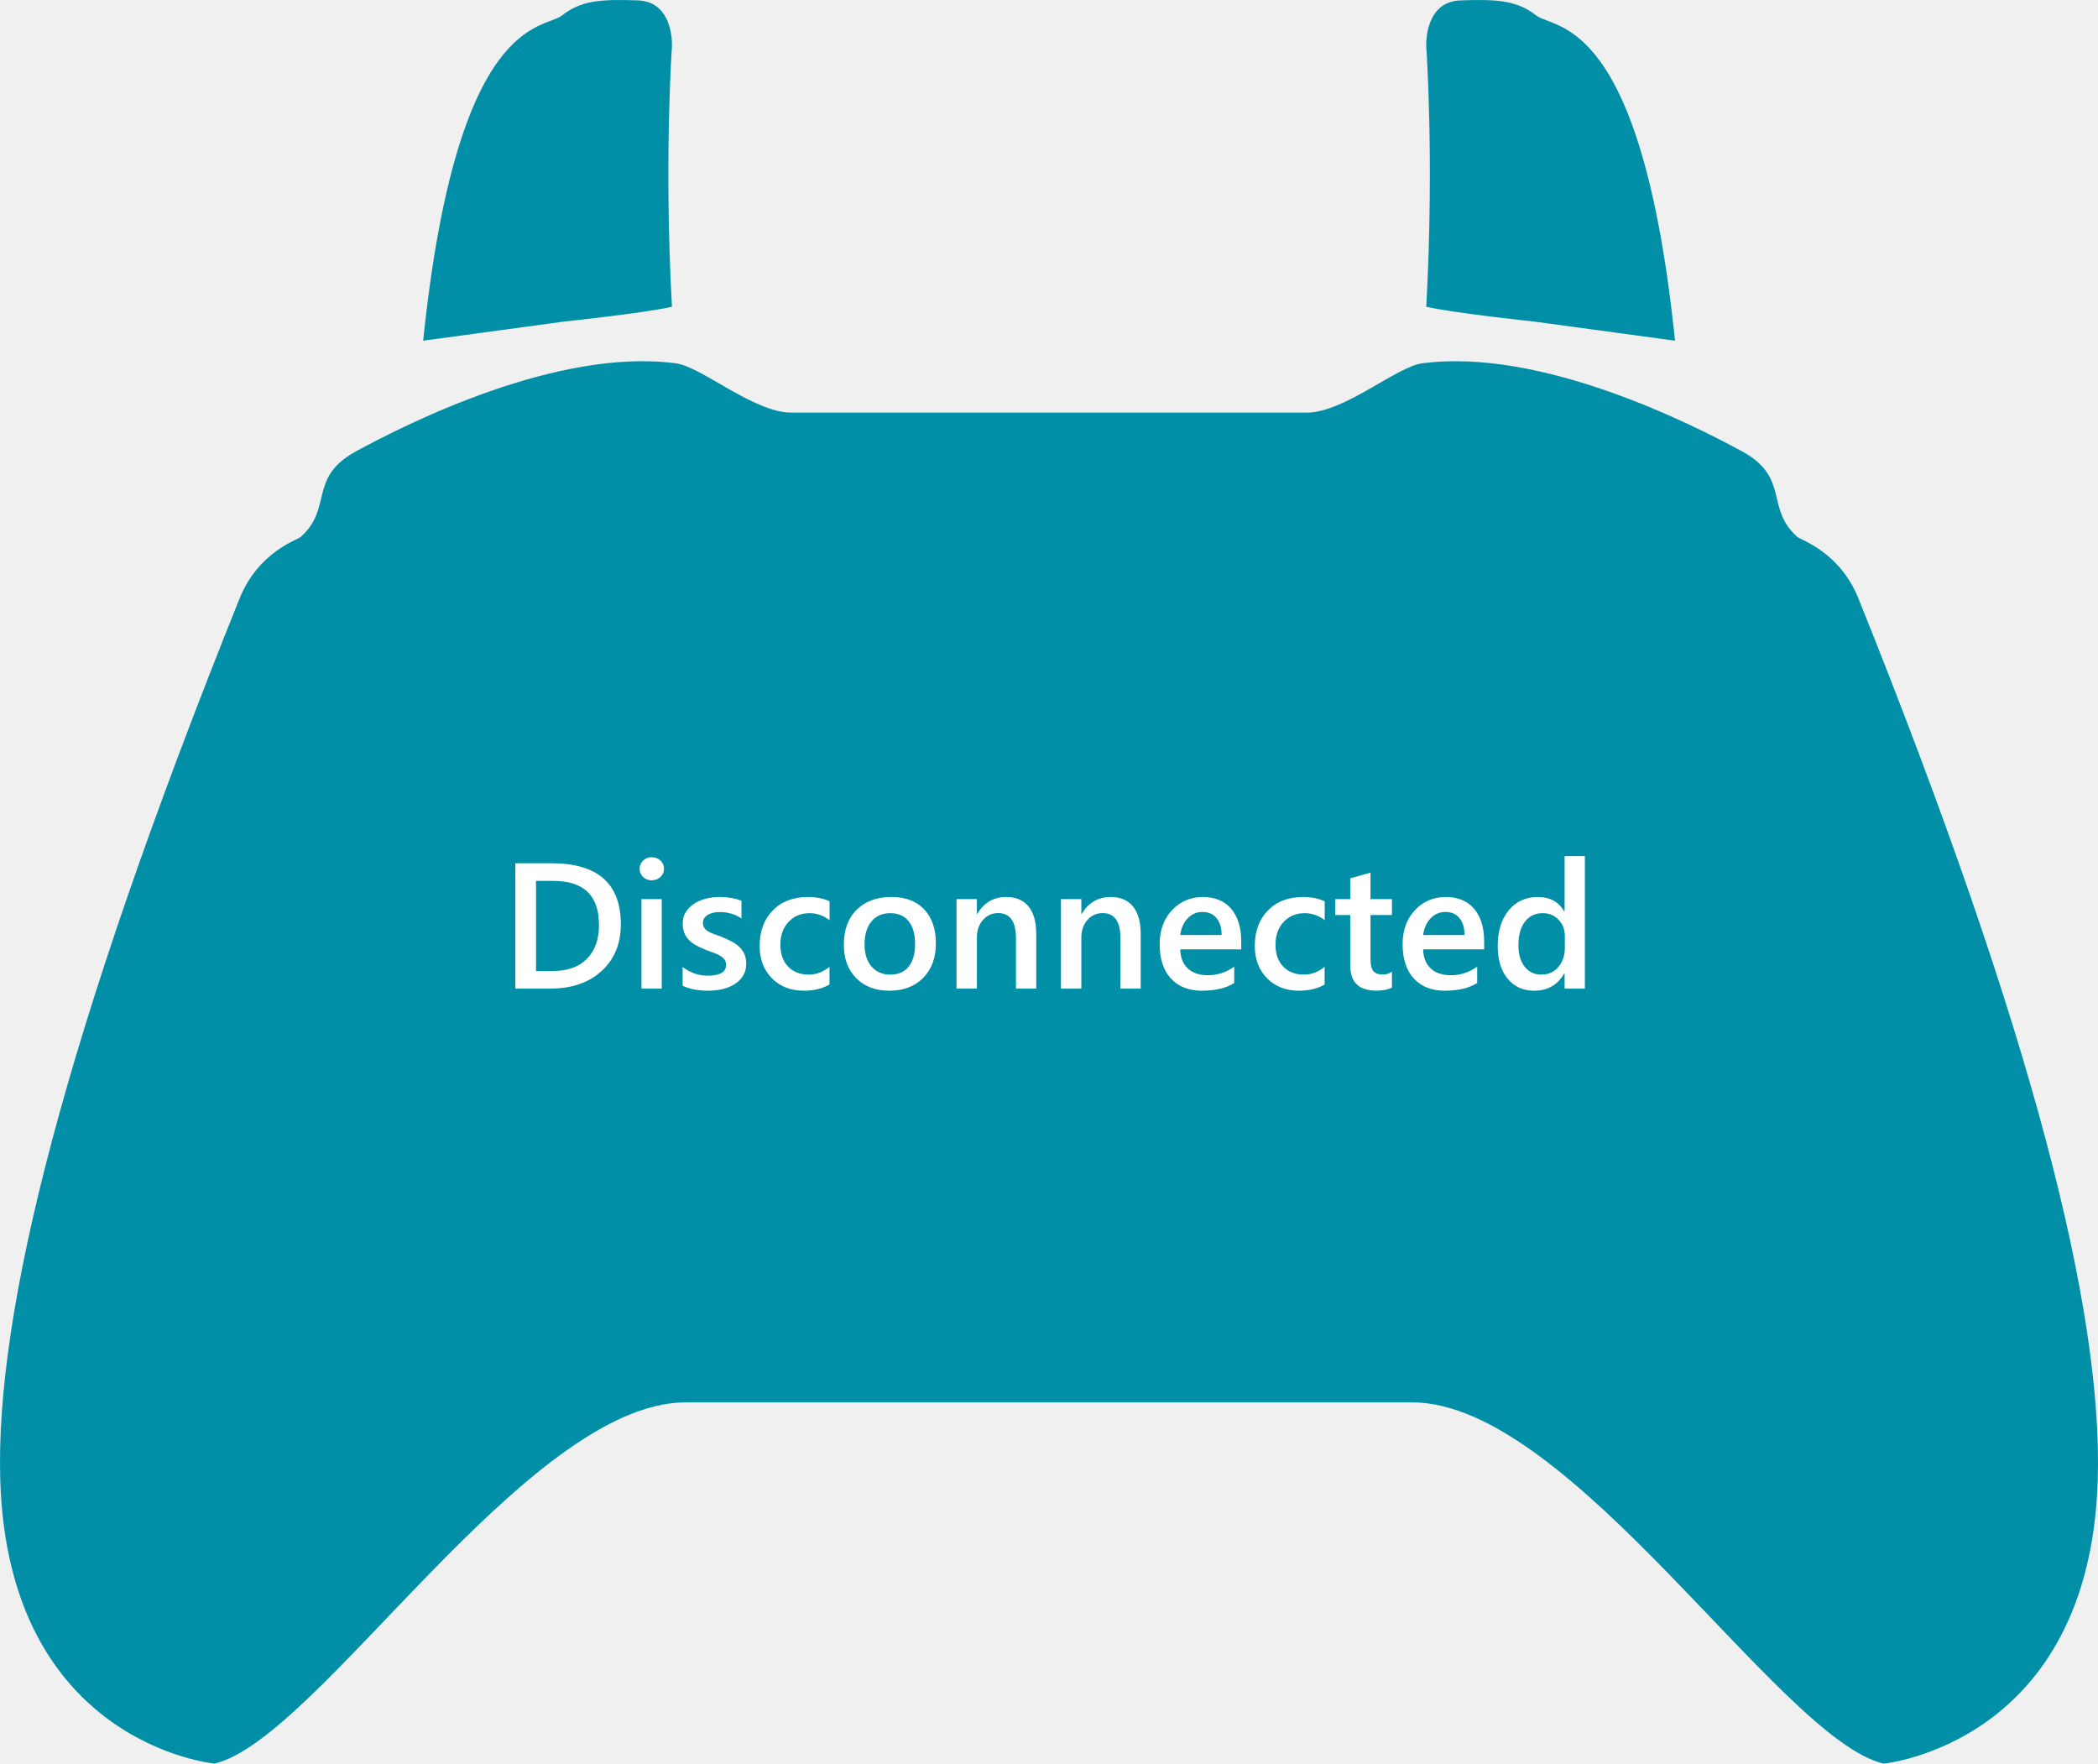
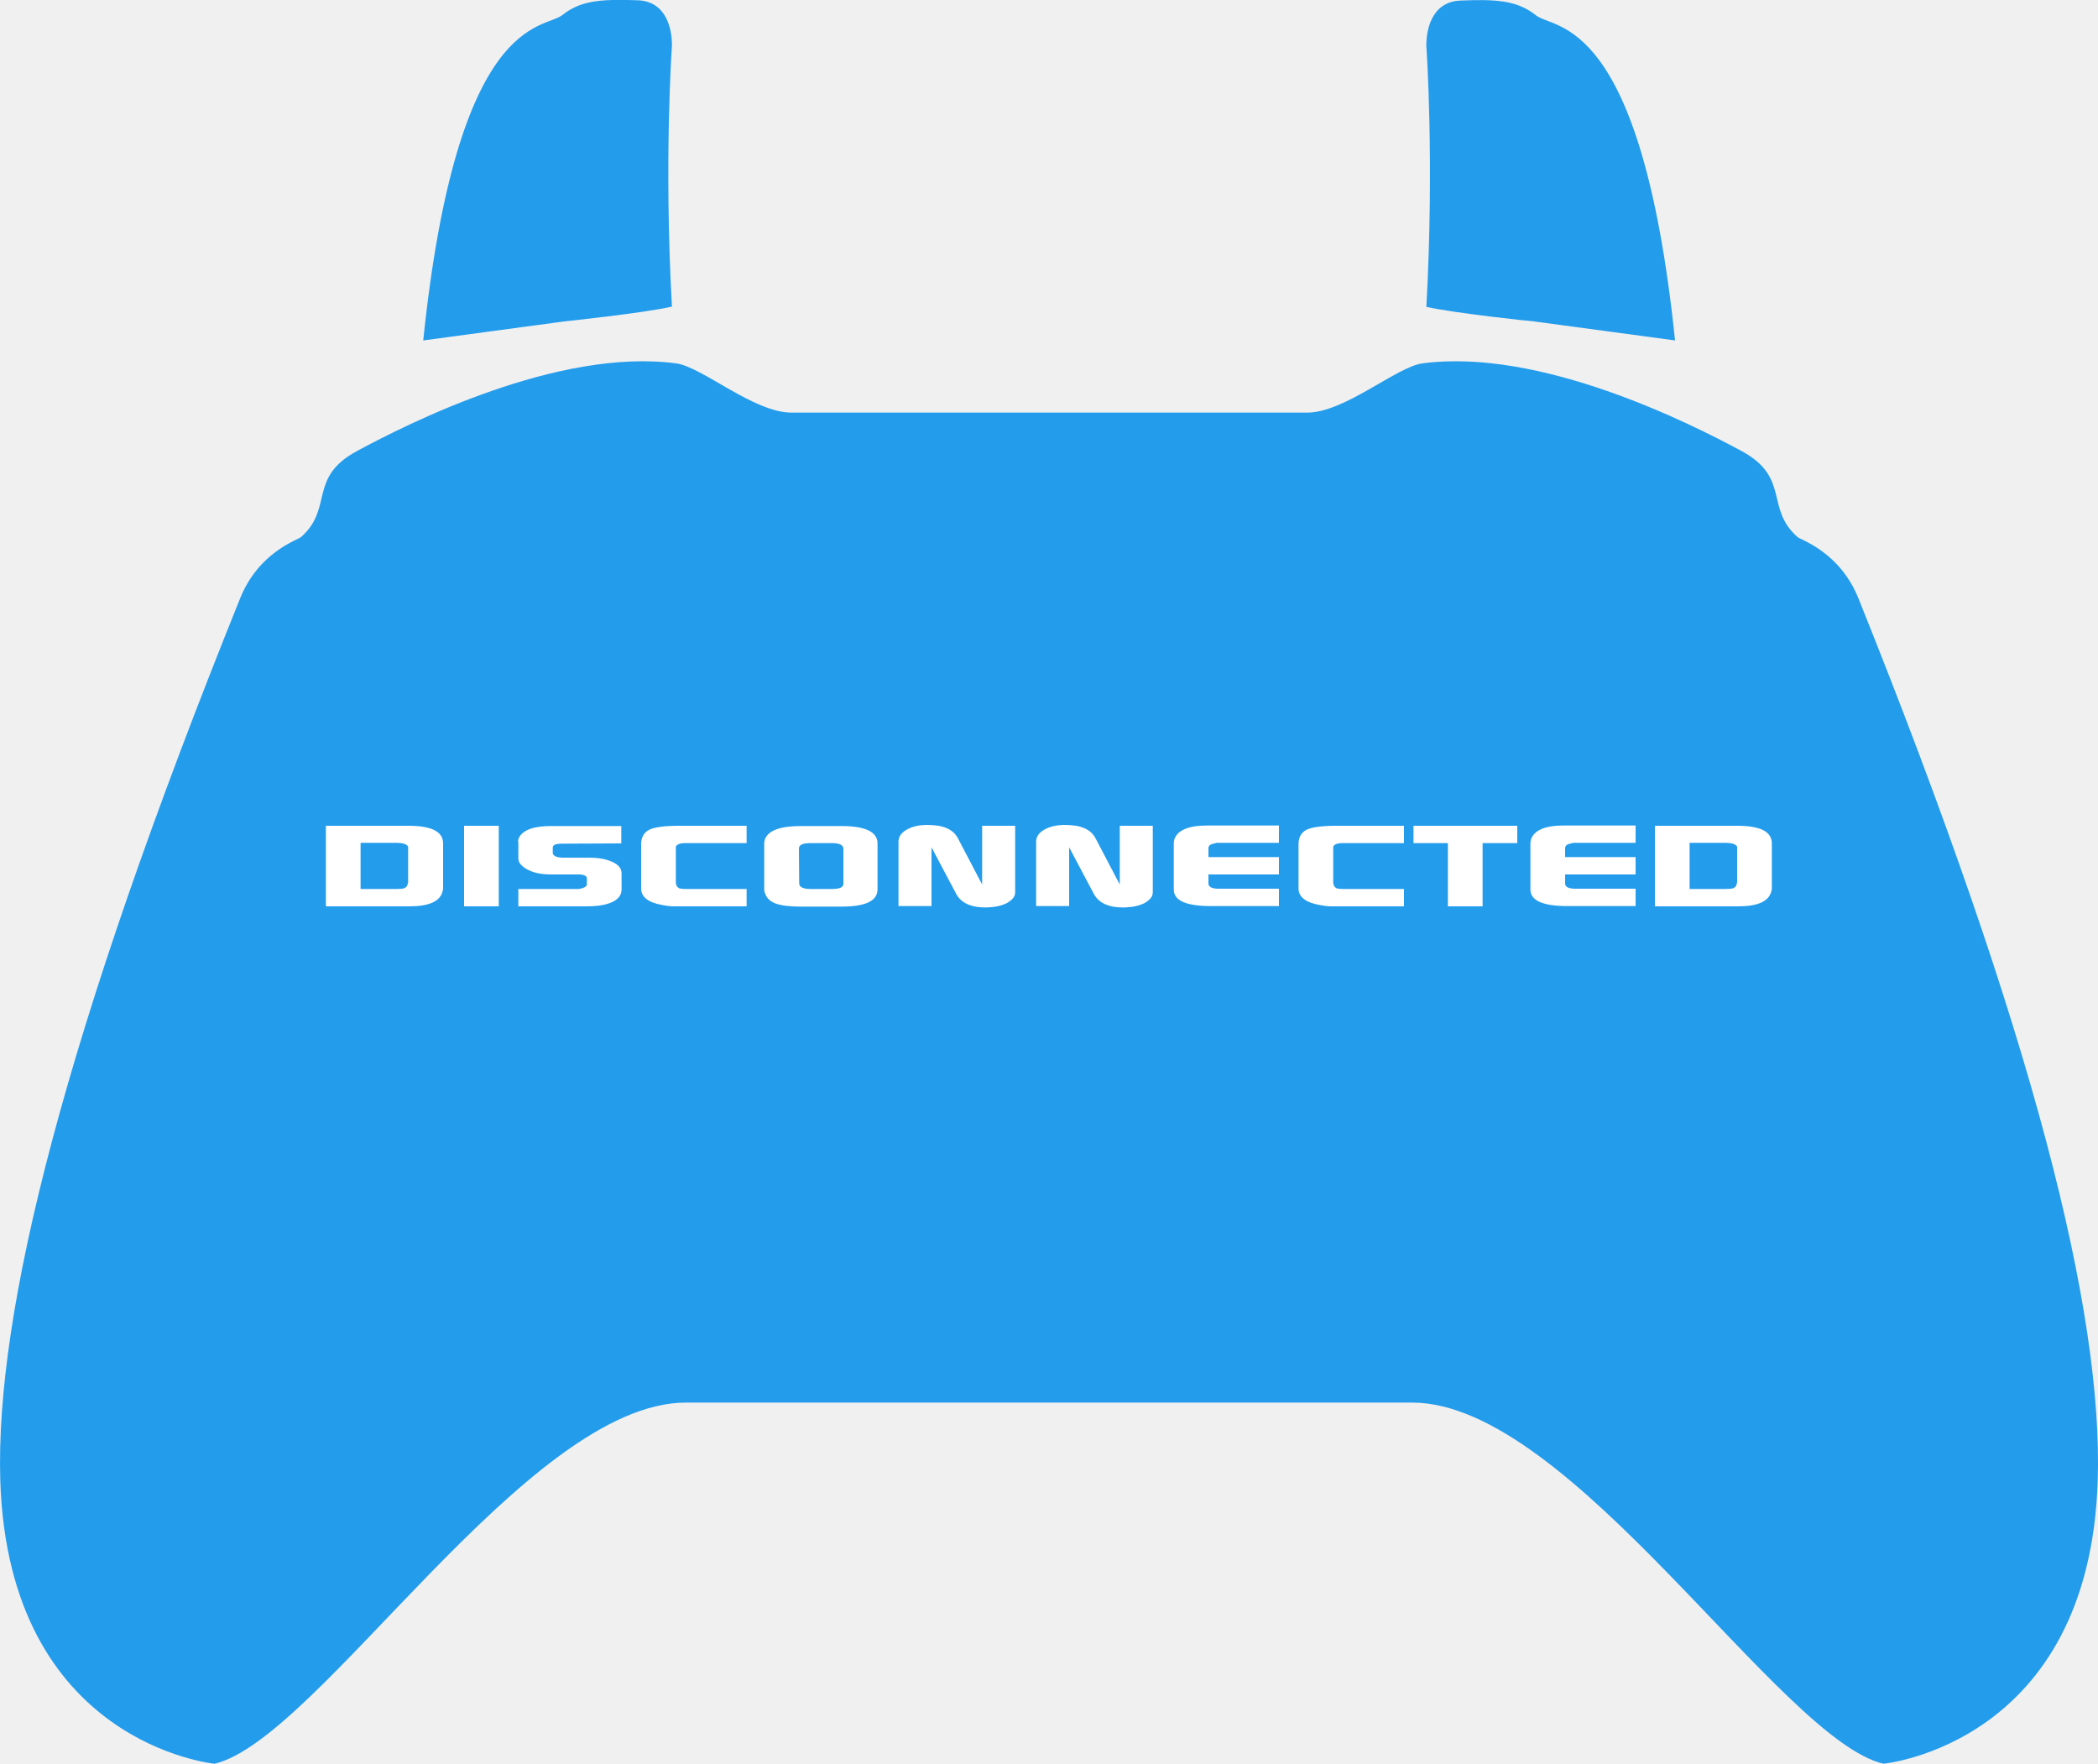
- <svg xmlns="http://www.w3.org/2000/svg" version="1.1" id="Layer_1" x="0px" y="0px" width="750px" height="630.455px" viewBox="0 0 750 630.455" enable-background="new 0 0 750 630.455" xml:space="preserve">
-   <rect id="svgEditorBackground" x="0" y="0" width="750" height="630.455" style="fill:none;stroke:none;" />
+ <svg xmlns="http://www.w3.org/2000/svg" version="1.0" id="Layer_1" x="0px" y="0px" viewBox="0 0 750 630.5" style="enable-background:new 0 0 750 630.5;" xml:space="preserve">
+   <style type="text/css">
+ 	.st0{fill:none;}
+ 	.st1{fill:#239CEC;}
+ 	.st2{fill:#FFFFFF;}
+ </style>
+   <rect id="svgEditorBackground" class="st0" width="750" height="630.5" />
  <g>
-     <path d="M664.368,213.96c-6.72,-16.682,-20.542,-20.877,-21.818,-22.003c-11.701,-10.336,-2.474,-21.214,-19.946,-30.695c-18.281,-9.914,-71.979,-36.997,-114.22,-31.375c-9.225,1.235,-27.837,17.608,-41.214,17.608c-21.865,0,-92.165,0,-92.165,0s-70.3,0,-92.165,0c-13.377,0,-31.99,-16.374,-41.215,-17.608c-42.248,-5.622,-95.939,21.461,-114.22,31.375c-17.472,9.481,-8.243,20.359,-19.941,30.695c-1.281,1.125,-15.104,5.321,-21.823,22.003c-62.752,156.024,-87.382,255.154,-85.546,315.169c2.891,94.416,76.578,101.326,76.578,101.326c37.033,-8.617,111.55,-129.135,168.535,-129.135c31.16,0,129.797,0,129.797,0s98.637,0,129.797,0c56.985,0,131.502,120.518,168.538,129.135c0,0,73.678,-6.91,76.563,-101.326c1.864,-60.015,-22.81,-159.145,-85.535,-315.169Z" style="fill:#018fa7;" />
-     <path d="M548.358,114.946l50.436,6.849c-12.066,-116.821,-42.972,-111.033,-49.714,-116.329c-0.402,-0.319,-0.805,-0.618,-1.211,-0.899c-6.416,-4.476,-13.566,-4.873,-25.826,-4.425c-10.823,0.403,-12.063,11.439,-12.182,15.19v1.227c0,0,2.9,40.716,0,93.094c9.787,2.256,37.718,5.211,38.497,5.293Z" style="fill:#018fa7;" />
-     <path d="M201.676,114.95c0,0,28.613,-3.009,38.539,-5.298c-2.901,-52.378,0,-93.094,0,-93.094v-1.227c-0.124,-3.751,-1.36,-14.787,-12.193,-15.19c-12.249,-0.448,-19.398,-0.051,-25.815,4.425c-0.407,0.281,-0.811,0.58,-1.211,0.899c-6.756,5.296,-37.648,-0.492,-49.715,116.329l50.395,-6.846v0.002Z" style="fill:#018fa7;" />
+     <path class="st1" d="M664.4,214c-6.7-16.7-20.5-20.9-21.8-22c-11.7-10.3-2.5-21.2-19.9-30.7c-18.3-9.9-72-37-114.2-31.4   c-9.2,1.2-27.8,17.6-41.2,17.6c-21.9,0-92.2,0-92.2,0s-70.3,0-92.2,0c-13.4,0-32-16.4-41.2-17.6c-42.2-5.6-95.9,21.5-114.2,31.4   c-17.5,9.5-8.2,20.4-19.9,30.7c-1.3,1.1-15.1,5.3-21.8,22C22.9,370-1.7,469.1,0.1,529.1C3,623.5,76.7,630.5,76.7,630.5   c37-8.6,111.6-129.1,168.5-129.1c31.2,0,129.8,0,129.8,0s98.6,0,129.8,0c57,0,131.5,120.5,168.5,129.1c0,0,73.7-6.9,76.6-101.3   C751.8,469.1,727.1,370,664.4,214L664.4,214z" />
+     <path class="st1" d="M548.4,114.9l50.4,6.8C586.7,5,555.8,10.8,549.1,5.5c-0.4-0.3-0.8-0.6-1.2-0.9c-6.4-4.5-13.6-4.9-25.8-4.4   c-10.8,0.4-12.1,11.4-12.2,15.2v1.2c0,0,2.9,40.7,0,93.1C519.6,111.9,547.6,114.9,548.4,114.9z" />
+     <path class="st1" d="M201.7,114.9c0,0,28.6-3,38.5-5.3c-2.9-52.4,0-93.1,0-93.1v-1.2c-0.1-3.8-1.4-14.8-12.2-15.2   c-12.2-0.4-19.4-0.1-25.8,4.4c-0.4,0.3-0.8,0.6-1.2,0.9c-6.8,5.3-37.6-0.5-49.7,116.3L201.7,114.9L201.7,114.9L201.7,114.9z" />
  </g>
  <g>
-     <path fill="#FFFFFF" d="M184.219,353.411v-44.813h12.938c16.521,0,24.781,7.281,24.781,21.844c0,6.917-2.292,12.474-6.875,16.672   c-4.583,4.198-10.729,6.297-18.438,6.297H184.219z M191.625,314.911v32.219h5.938c5.229,0,9.297-1.438,12.203-4.313   s4.359-6.938,4.359-12.188c0-10.479-5.427-15.719-16.281-15.719H191.625z" />
-     <path fill="#FFFFFF" d="M232.969,314.692c-1.188,0-2.203-0.385-3.047-1.156c-0.844-0.771-1.266-1.75-1.266-2.938   s0.422-2.177,1.266-2.969c0.844-0.792,1.859-1.188,3.047-1.188c1.229,0,2.271,0.396,3.125,1.188   c0.854,0.792,1.281,1.781,1.281,2.969c0,1.125-0.427,2.089-1.281,2.891C235.239,314.292,234.198,314.692,232.969,314.692z    M236.563,353.411h-7.25v-32h7.25V353.411z" />
-     <path fill="#FFFFFF" d="M244.031,352.411v-6.719c2.708,2.063,5.698,3.094,8.969,3.094c4.375,0,6.563-1.292,6.563-3.875   c0-0.729-0.188-1.349-0.563-1.859c-0.375-0.51-0.88-0.963-1.516-1.359c-0.636-0.396-1.386-0.75-2.25-1.063   c-0.865-0.313-1.828-0.667-2.891-1.063c-1.313-0.521-2.495-1.073-3.547-1.656c-1.052-0.583-1.927-1.245-2.625-1.984   c-0.698-0.739-1.224-1.578-1.578-2.516c-0.354-0.938-0.531-2.031-0.531-3.281c0-1.542,0.364-2.901,1.094-4.078   c0.729-1.177,1.708-2.167,2.938-2.969c1.229-0.802,2.625-1.406,4.188-1.813s3.177-0.609,4.844-0.609   c2.958,0,5.604,0.448,7.938,1.344v6.344c-2.25-1.542-4.833-2.313-7.75-2.313c-0.917,0-1.745,0.094-2.484,0.281   c-0.74,0.188-1.37,0.448-1.891,0.781c-0.521,0.333-0.927,0.734-1.219,1.203c-0.292,0.469-0.438,0.984-0.438,1.547   c0,0.688,0.146,1.271,0.438,1.75c0.292,0.479,0.724,0.901,1.297,1.266c0.573,0.365,1.26,0.698,2.063,1   c0.802,0.302,1.724,0.63,2.766,0.984c1.375,0.563,2.609,1.136,3.703,1.719c1.094,0.583,2.026,1.245,2.797,1.984   c0.771,0.74,1.364,1.594,1.781,2.563c0.417,0.969,0.625,2.12,0.625,3.453c0,1.625-0.375,3.042-1.125,4.25   c-0.75,1.208-1.75,2.208-3,3c-1.25,0.792-2.693,1.38-4.328,1.766c-1.636,0.385-3.359,0.578-5.172,0.578   C249.625,354.161,246.594,353.578,244.031,352.411z" />
-     <path fill="#FFFFFF" d="M296.531,351.942c-2.563,1.479-5.594,2.219-9.094,2.219c-4.75,0-8.583-1.484-11.5-4.453   c-2.917-2.969-4.375-6.817-4.375-11.547c0-5.271,1.567-9.505,4.703-12.703c3.135-3.198,7.328-4.797,12.578-4.797   c2.917,0,5.489,0.511,7.719,1.531v6.75c-2.229-1.667-4.604-2.5-7.125-2.5c-3.063,0-5.573,1.037-7.531,3.109   c-1.958,2.073-2.938,4.787-2.938,8.141c0,3.313,0.922,5.927,2.766,7.844c1.844,1.917,4.317,2.875,7.422,2.875   c2.604,0,5.063-0.927,7.375-2.781V351.942z" />
-     <path fill="#FFFFFF" d="M317.906,354.161c-4.938,0-8.88-1.495-11.828-4.484c-2.948-2.989-4.422-6.953-4.422-11.891   c0-5.375,1.536-9.573,4.609-12.594c3.073-3.021,7.213-4.531,12.422-4.531c5,0,8.896,1.469,11.688,4.406   c2.792,2.938,4.188,7.011,4.188,12.219c0,5.104-1.505,9.193-4.516,12.266C327.036,352.625,322.989,354.161,317.906,354.161z    M318.25,326.442c-2.833,0-5.073,0.99-6.719,2.969c-1.646,1.979-2.469,4.708-2.469,8.188c0,3.354,0.833,5.995,2.5,7.922   c1.667,1.927,3.896,2.891,6.688,2.891c2.854,0,5.047-0.948,6.578-2.844c1.531-1.896,2.297-4.594,2.297-8.094   c0-3.521-0.766-6.239-2.297-8.156C323.297,327.401,321.104,326.442,318.25,326.442z" />
-     <path fill="#FFFFFF" d="M370.438,353.411h-7.25V335.38c0-5.979-2.115-8.969-6.344-8.969c-2.208,0-4.031,0.828-5.469,2.484   s-2.156,3.745-2.156,6.266v18.25h-7.281v-32h7.281v5.313h0.125c2.396-4.042,5.854-6.063,10.375-6.063   c3.479,0,6.135,1.13,7.969,3.391c1.833,2.261,2.75,5.526,2.75,9.797V353.411z" />
-     <path fill="#FFFFFF" d="M407.781,353.411h-7.25V335.38c0-5.979-2.115-8.969-6.344-8.969c-2.208,0-4.031,0.828-5.469,2.484   s-2.156,3.745-2.156,6.266v18.25h-7.281v-32h7.281v5.313h0.125c2.396-4.042,5.854-6.063,10.375-6.063   c3.479,0,6.135,1.13,7.969,3.391c1.833,2.261,2.75,5.526,2.75,9.797V353.411z" />
-     <path fill="#FFFFFF" d="M443.719,339.38h-21.813c0.083,2.958,0.995,5.24,2.734,6.844c1.739,1.604,4.13,2.406,7.172,2.406   c3.417,0,6.552-1.021,9.406-3.063v5.844c-2.917,1.833-6.771,2.75-11.563,2.75c-4.708,0-8.401-1.453-11.078-4.359   c-2.677-2.906-4.016-6.995-4.016-12.266c0-4.979,1.474-9.036,4.422-12.172c2.948-3.135,6.609-4.703,10.984-4.703   s7.76,1.406,10.156,4.219c2.396,2.813,3.594,6.719,3.594,11.719V339.38z M436.719,334.255c-0.021-2.604-0.636-4.63-1.844-6.078   c-1.208-1.448-2.875-2.172-5-2.172c-2.083,0-3.849,0.761-5.297,2.281c-1.448,1.521-2.339,3.511-2.672,5.969H436.719z" />
-     <path fill="#FFFFFF" d="M473.531,351.942c-2.563,1.479-5.594,2.219-9.094,2.219c-4.75,0-8.583-1.484-11.5-4.453   c-2.917-2.969-4.375-6.817-4.375-11.547c0-5.271,1.567-9.505,4.703-12.703c3.135-3.198,7.328-4.797,12.578-4.797   c2.917,0,5.489,0.511,7.719,1.531v6.75c-2.229-1.667-4.604-2.5-7.125-2.5c-3.063,0-5.573,1.037-7.531,3.109   c-1.958,2.073-2.938,4.787-2.938,8.141c0,3.313,0.922,5.927,2.766,7.844c1.844,1.917,4.317,2.875,7.422,2.875   c2.604,0,5.063-0.927,7.375-2.781V351.942z" />
-     <path fill="#FFFFFF" d="M497.594,353.067c-1.417,0.708-3.281,1.063-5.594,1.063c-6.208,0-9.313-2.979-9.313-8.938v-18.094h-5.344   v-5.688h5.344v-7.406l7.25-2.063v9.469h7.656v5.688h-7.656v16c0,1.896,0.344,3.25,1.031,4.063s1.833,1.219,3.438,1.219   c1.229,0,2.292-0.354,3.188-1.063V353.067z" />
-     <path fill="#FFFFFF" d="M530.563,339.38H508.75c0.083,2.958,0.995,5.24,2.734,6.844c1.739,1.604,4.13,2.406,7.172,2.406   c3.417,0,6.552-1.021,9.406-3.063v5.844c-2.917,1.833-6.771,2.75-11.563,2.75c-4.708,0-8.401-1.453-11.078-4.359   c-2.677-2.906-4.016-6.995-4.016-12.266c0-4.979,1.474-9.036,4.422-12.172c2.948-3.135,6.609-4.703,10.984-4.703   s7.76,1.406,10.156,4.219c2.396,2.813,3.594,6.719,3.594,11.719V339.38z M523.563,334.255c-0.021-2.604-0.636-4.63-1.844-6.078   c-1.208-1.448-2.875-2.172-5-2.172c-2.083,0-3.849,0.761-5.297,2.281c-1.448,1.521-2.339,3.511-2.672,5.969H523.563z" />
-     <path fill="#FFFFFF" d="M566.563,353.411h-7.25v-5.438h-0.125c-2.333,4.125-5.927,6.188-10.781,6.188   c-3.938,0-7.089-1.432-9.453-4.297c-2.365-2.864-3.547-6.766-3.547-11.703c0-5.292,1.307-9.531,3.922-12.719   c2.614-3.188,6.099-4.781,10.453-4.781c4.313,0,7.448,1.729,9.406,5.188h0.125v-19.813h7.25V353.411z M559.406,338.786v-4.188   c0-2.271-0.74-4.198-2.219-5.781c-1.479-1.583-3.365-2.375-5.656-2.375c-2.708,0-4.839,1.011-6.391,3.031   c-1.552,2.021-2.328,4.823-2.328,8.406c0,3.25,0.745,5.818,2.234,7.703c1.489,1.886,3.495,2.828,6.016,2.828   c2.479,0,4.489-0.911,6.031-2.734C558.635,343.854,559.406,341.557,559.406,338.786z" />
+     <path class="st2" d="M116.5,324v-28.8H146c8.3,0,12.4,2.1,12.4,6.3v16.2c0,0.3-0.1,0.6-0.2,1c-0.9,3.5-4.8,5.3-11.8,5.3H116.5z    M128.9,317.8h12.7c1.4,0,2.3-0.1,2.7-0.2c0.9-0.3,1.4-0.9,1.5-1.9c0.1-0.1,0.1-0.2,0.1-0.4v-12.6c-0.4-0.9-1.8-1.4-4.4-1.4h-12.6   V317.8z" />
+     <path class="st2" d="M165.9,324v-28.8h12.4V324H165.9z" />
+     <path class="st2" d="M185.2,300.9c0-0.5,0.1-1,0.3-1.4c1.4-2.8,5.3-4.2,11.4-4.2h25.2v6.2l-21.8,0.1c-1.8,0.1-2.7,0.5-2.7,1.4v1.9   c0,0.2,0,0.3,0.1,0.4c0.3,0.7,1.3,1.2,3.1,1.3c0.2,0,0.4,0,0.8,0h9c2.7,0,5,0.3,7,1c3,1,4.6,2.5,4.6,4.6v5.8c0,2.3-1.6,4-4.7,5   c-2.1,0.7-4.7,1-7.7,1h-24.5v-6.2h21.6c1.9-0.3,2.9-0.9,2.9-1.7V314c0-0.8-0.9-1.3-2.6-1.4h-10.3c-4.2,0-7.4-0.9-9.7-2.6   c-1.3-1-1.9-2-1.9-3.1V300.9z" />
+     <path class="st2" d="M229.2,317.6v-15.8c0-2.5,1-4.2,2.9-5.2c1.9-0.9,5.5-1.4,10.6-1.4h24.2v6.2h-22.4c-1.6,0.1-2.6,0.5-2.9,1.3   v12.6c0,1.1,0.4,1.8,1.1,2.2c0.4,0.2,1.3,0.3,2.6,0.3h1h20.6v6.2h-26c-1.4,0-2.8-0.2-4.3-0.5C231.6,322.6,229.2,320.6,229.2,317.6z   " />
+     <path class="st2" d="M273.2,301.4c0-0.5,0.1-1,0.3-1.5c1.3-3.1,5.6-4.6,12.7-4.6h14.6c8.6,0,12.9,2.1,12.9,6.2v16.4   c0,4.2-4.3,6.2-13,6.2h-14.6c-3.9,0-6.9-0.4-8.8-1.1s-3.2-1.9-3.8-3.6c-0.2-0.5-0.3-1-0.3-1.4L273.2,301.4z M285.6,303.4l0.1,12.4   c0,1.3,1.4,2,4.1,2h7.6c2.7,0,4.1-0.6,4.1-1.8v-12.6c0-1.3-1.4-2-4.1-2h-7.6C286.9,301.4,285.6,302,285.6,303.4z" />
+     <path class="st2" d="M321.2,324v-23.1c0-1.8,1-3.2,2.9-4.3c1.9-1.1,4.4-1.7,7.3-1.7c1.3,0,2.7,0.1,4.1,0.3c3.4,0.6,5.7,2.1,6.9,4.4   l8.7,16.6v-21h11.8V319c0,1.5-1,2.7-2.9,3.8c-1.9,1-4.3,1.5-7.2,1.6c-5.5,0.1-9.2-1.5-11-4.9l-8.8-16.6v21H321.2z" />
+     <path class="st2" d="M370.4,324v-23.1c0-1.8,1-3.2,2.9-4.3c1.9-1.1,4.4-1.7,7.3-1.7c1.3,0,2.7,0.1,4.1,0.3c3.4,0.6,5.7,2.1,6.9,4.4   l8.7,16.6v-21h11.8V319c0,1.5-1,2.7-2.9,3.8c-1.9,1-4.3,1.5-7.2,1.6c-5.5,0.1-9.2-1.5-11-4.9l-8.8-16.6v21H370.4z" />
+     <path class="st2" d="M419.6,318v-16.6c0-0.4,0.1-0.8,0.2-1.3c1.1-3.3,5-5,11.8-5h25.6v6.2h-22.3c-0.2,0.1-0.4,0.1-0.8,0.2   c-1.4,0.3-2.1,0.8-2.1,1.7v3.2h25.2v6.2H432v3.2c0,1.2,1.1,1.8,3.2,1.9h22v6.2h-23.8C424.2,324,419.6,322,419.6,318z" />
+     <path class="st2" d="M464.2,317.6v-15.8c0-2.5,1-4.2,2.9-5.2c1.9-0.9,5.5-1.4,10.6-1.4h24.2v6.2h-22.4c-1.6,0.1-2.6,0.5-2.9,1.3   v12.6c0,1.1,0.4,1.8,1.1,2.2c0.4,0.2,1.3,0.3,2.6,0.3h1h20.6v6.2h-26c-1.4,0-2.8-0.2-4.3-0.5C466.7,322.6,464.2,320.6,464.2,317.6z   " />
+     <path class="st2" d="M505.3,301.4v-6.2h37.1v6.2H530V324h-12.4v-22.6H505.3z" />
+     <path class="st2" d="M547.1,318v-16.6c0-0.4,0.1-0.8,0.2-1.3c1.1-3.3,5-5,11.8-5h25.6v6.2h-22.3c-0.2,0.1-0.4,0.1-0.8,0.2   c-1.4,0.3-2.1,0.8-2.1,1.7v3.2h25.2v6.2h-25.2v3.2c0,1.2,1.1,1.8,3.2,1.9h22v6.2h-23.8C551.7,324,547.1,322,547.1,318z" />
+     <path class="st2" d="M591.6,324v-28.8h29.4c8.3,0,12.4,2.1,12.4,6.3v16.2c0,0.3-0.1,0.6-0.2,1c-0.9,3.5-4.8,5.3-11.8,5.3H591.6z    M604,317.8h12.7c1.4,0,2.3-0.1,2.7-0.2c0.9-0.3,1.4-0.9,1.5-1.9c0.1-0.1,0.1-0.2,0.1-0.4v-12.6c-0.4-0.9-1.8-1.4-4.4-1.4H604   V317.8z" />
  </g>
-   <g>
- </g>
-   <g>
- </g>
-   <g>
- </g>
-   <g>
- </g>
-   <g>
- </g>
-   <g>
- </g>
-   <g>
- </g>
-   <g>
- </g>
-   <g>
- </g>
-   <g>
- </g>
-   <g>
- </g>
-   <g>
- </g>
-   <g>
- </g>
-   <g>
- </g>
-   <g>
- </g>
</svg>
